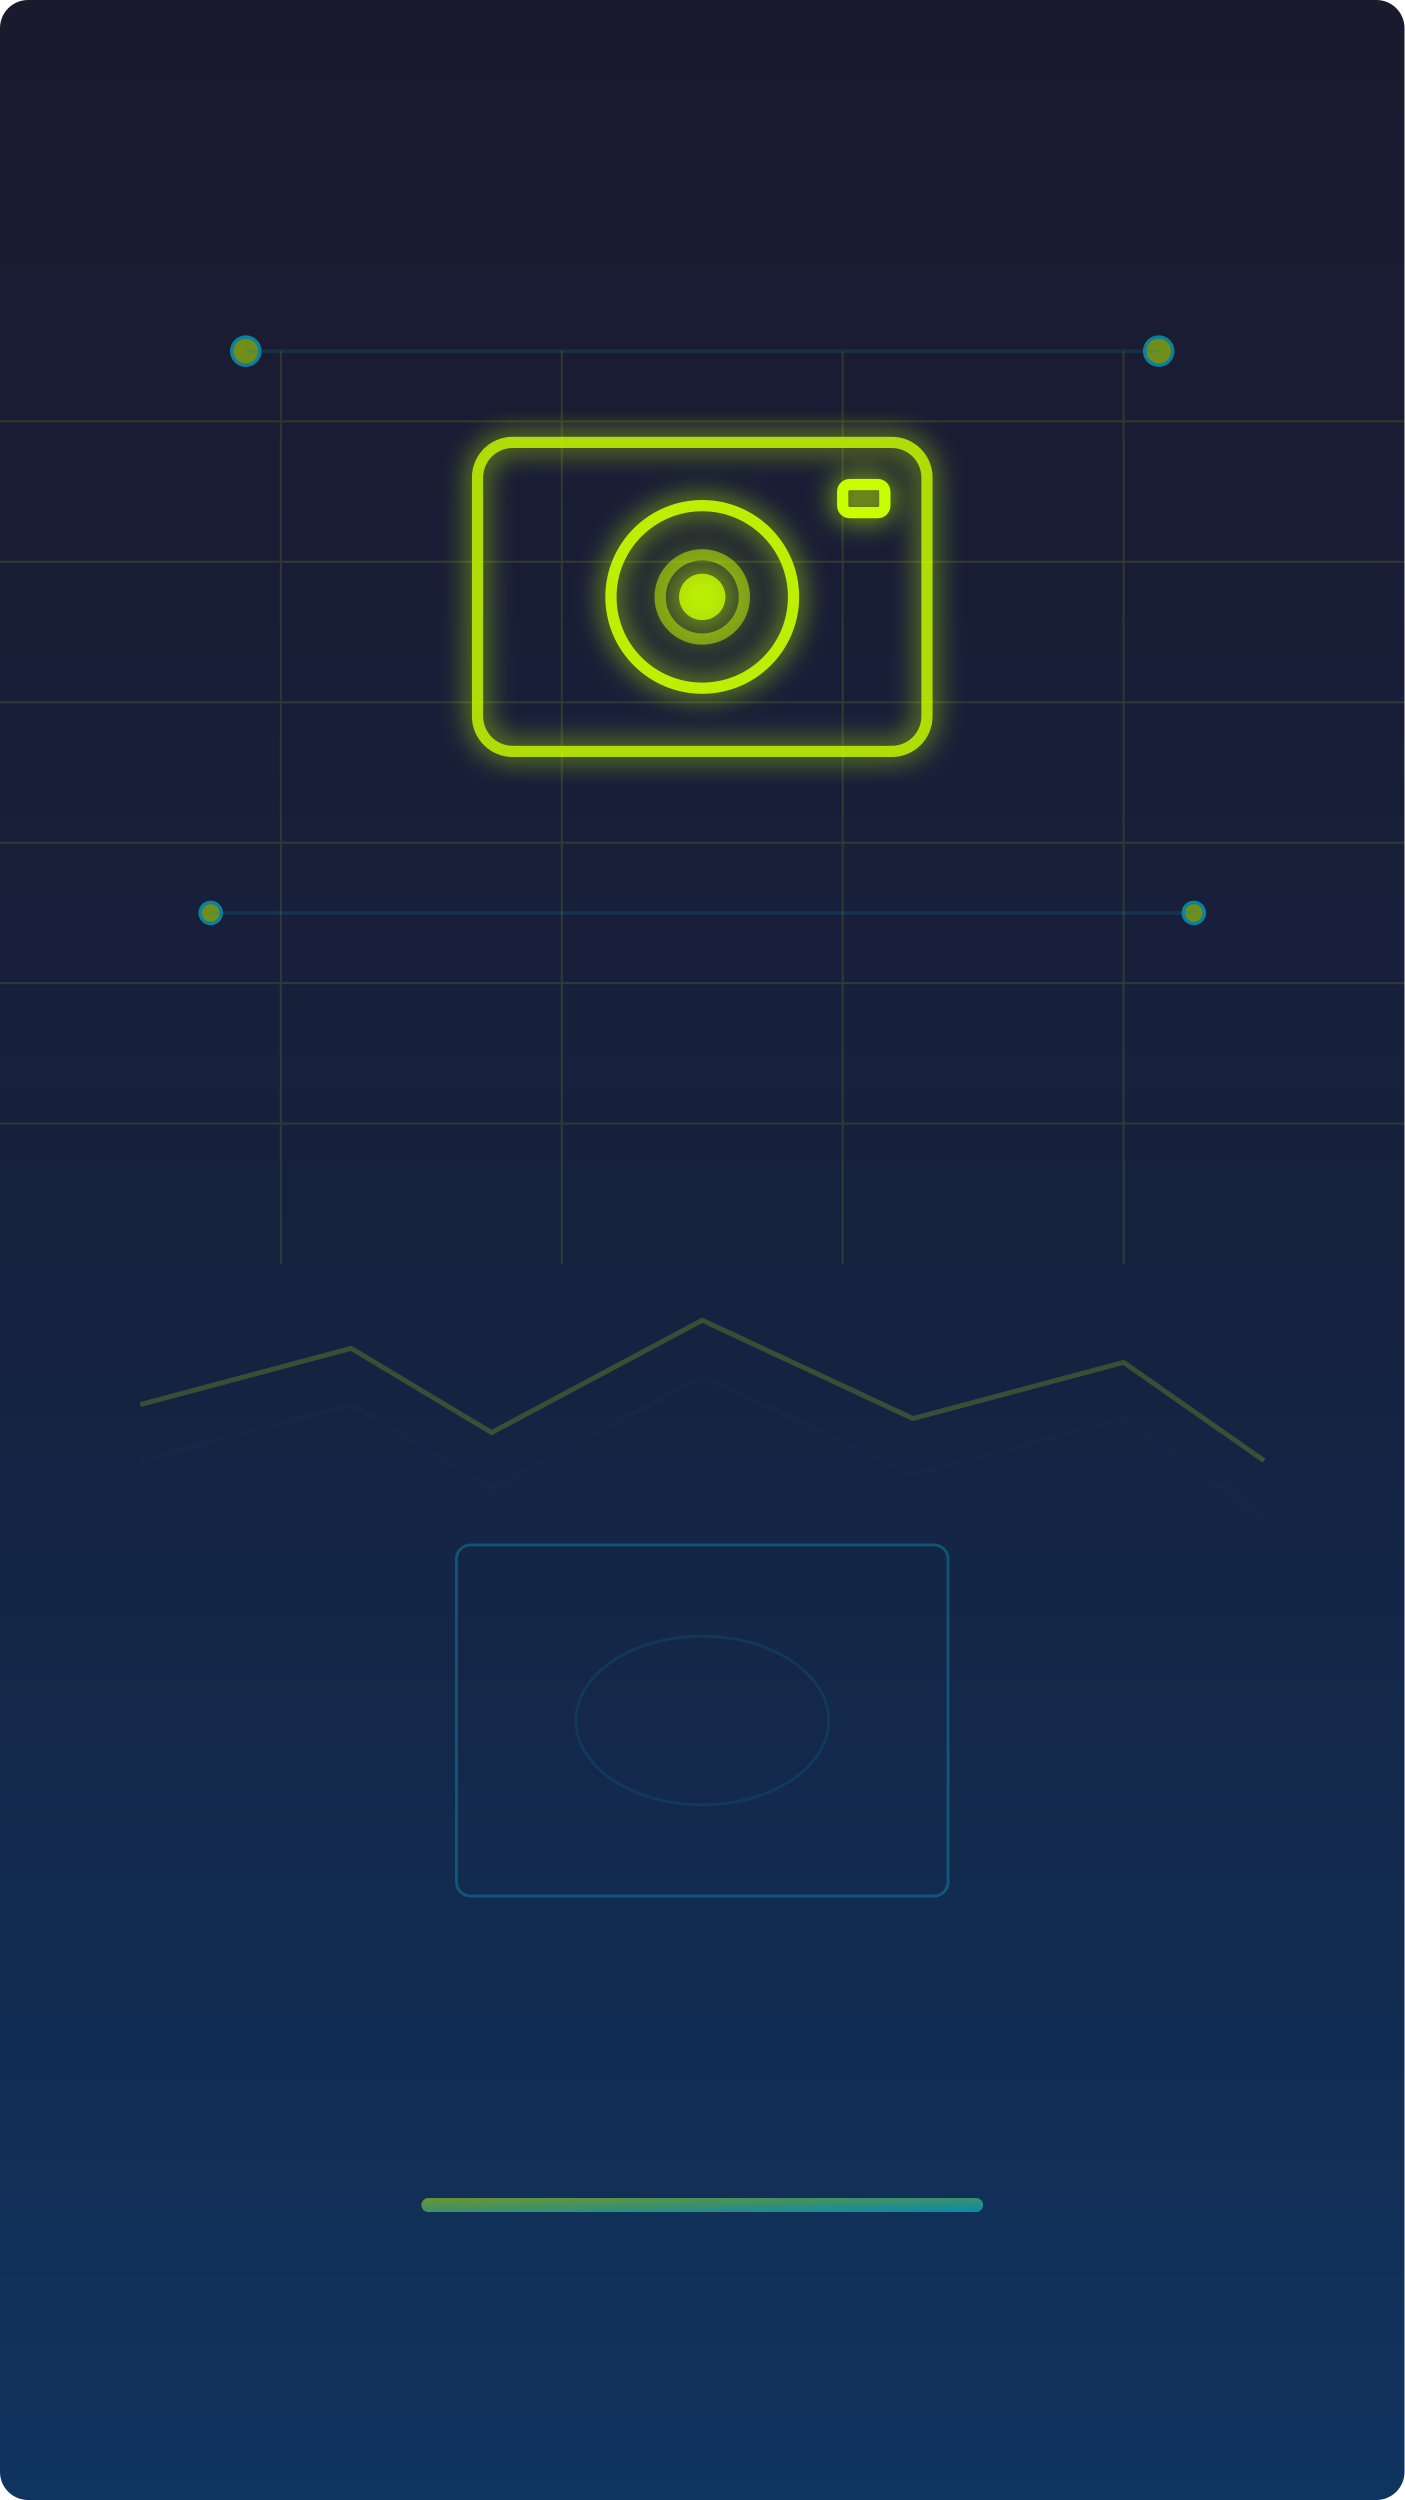
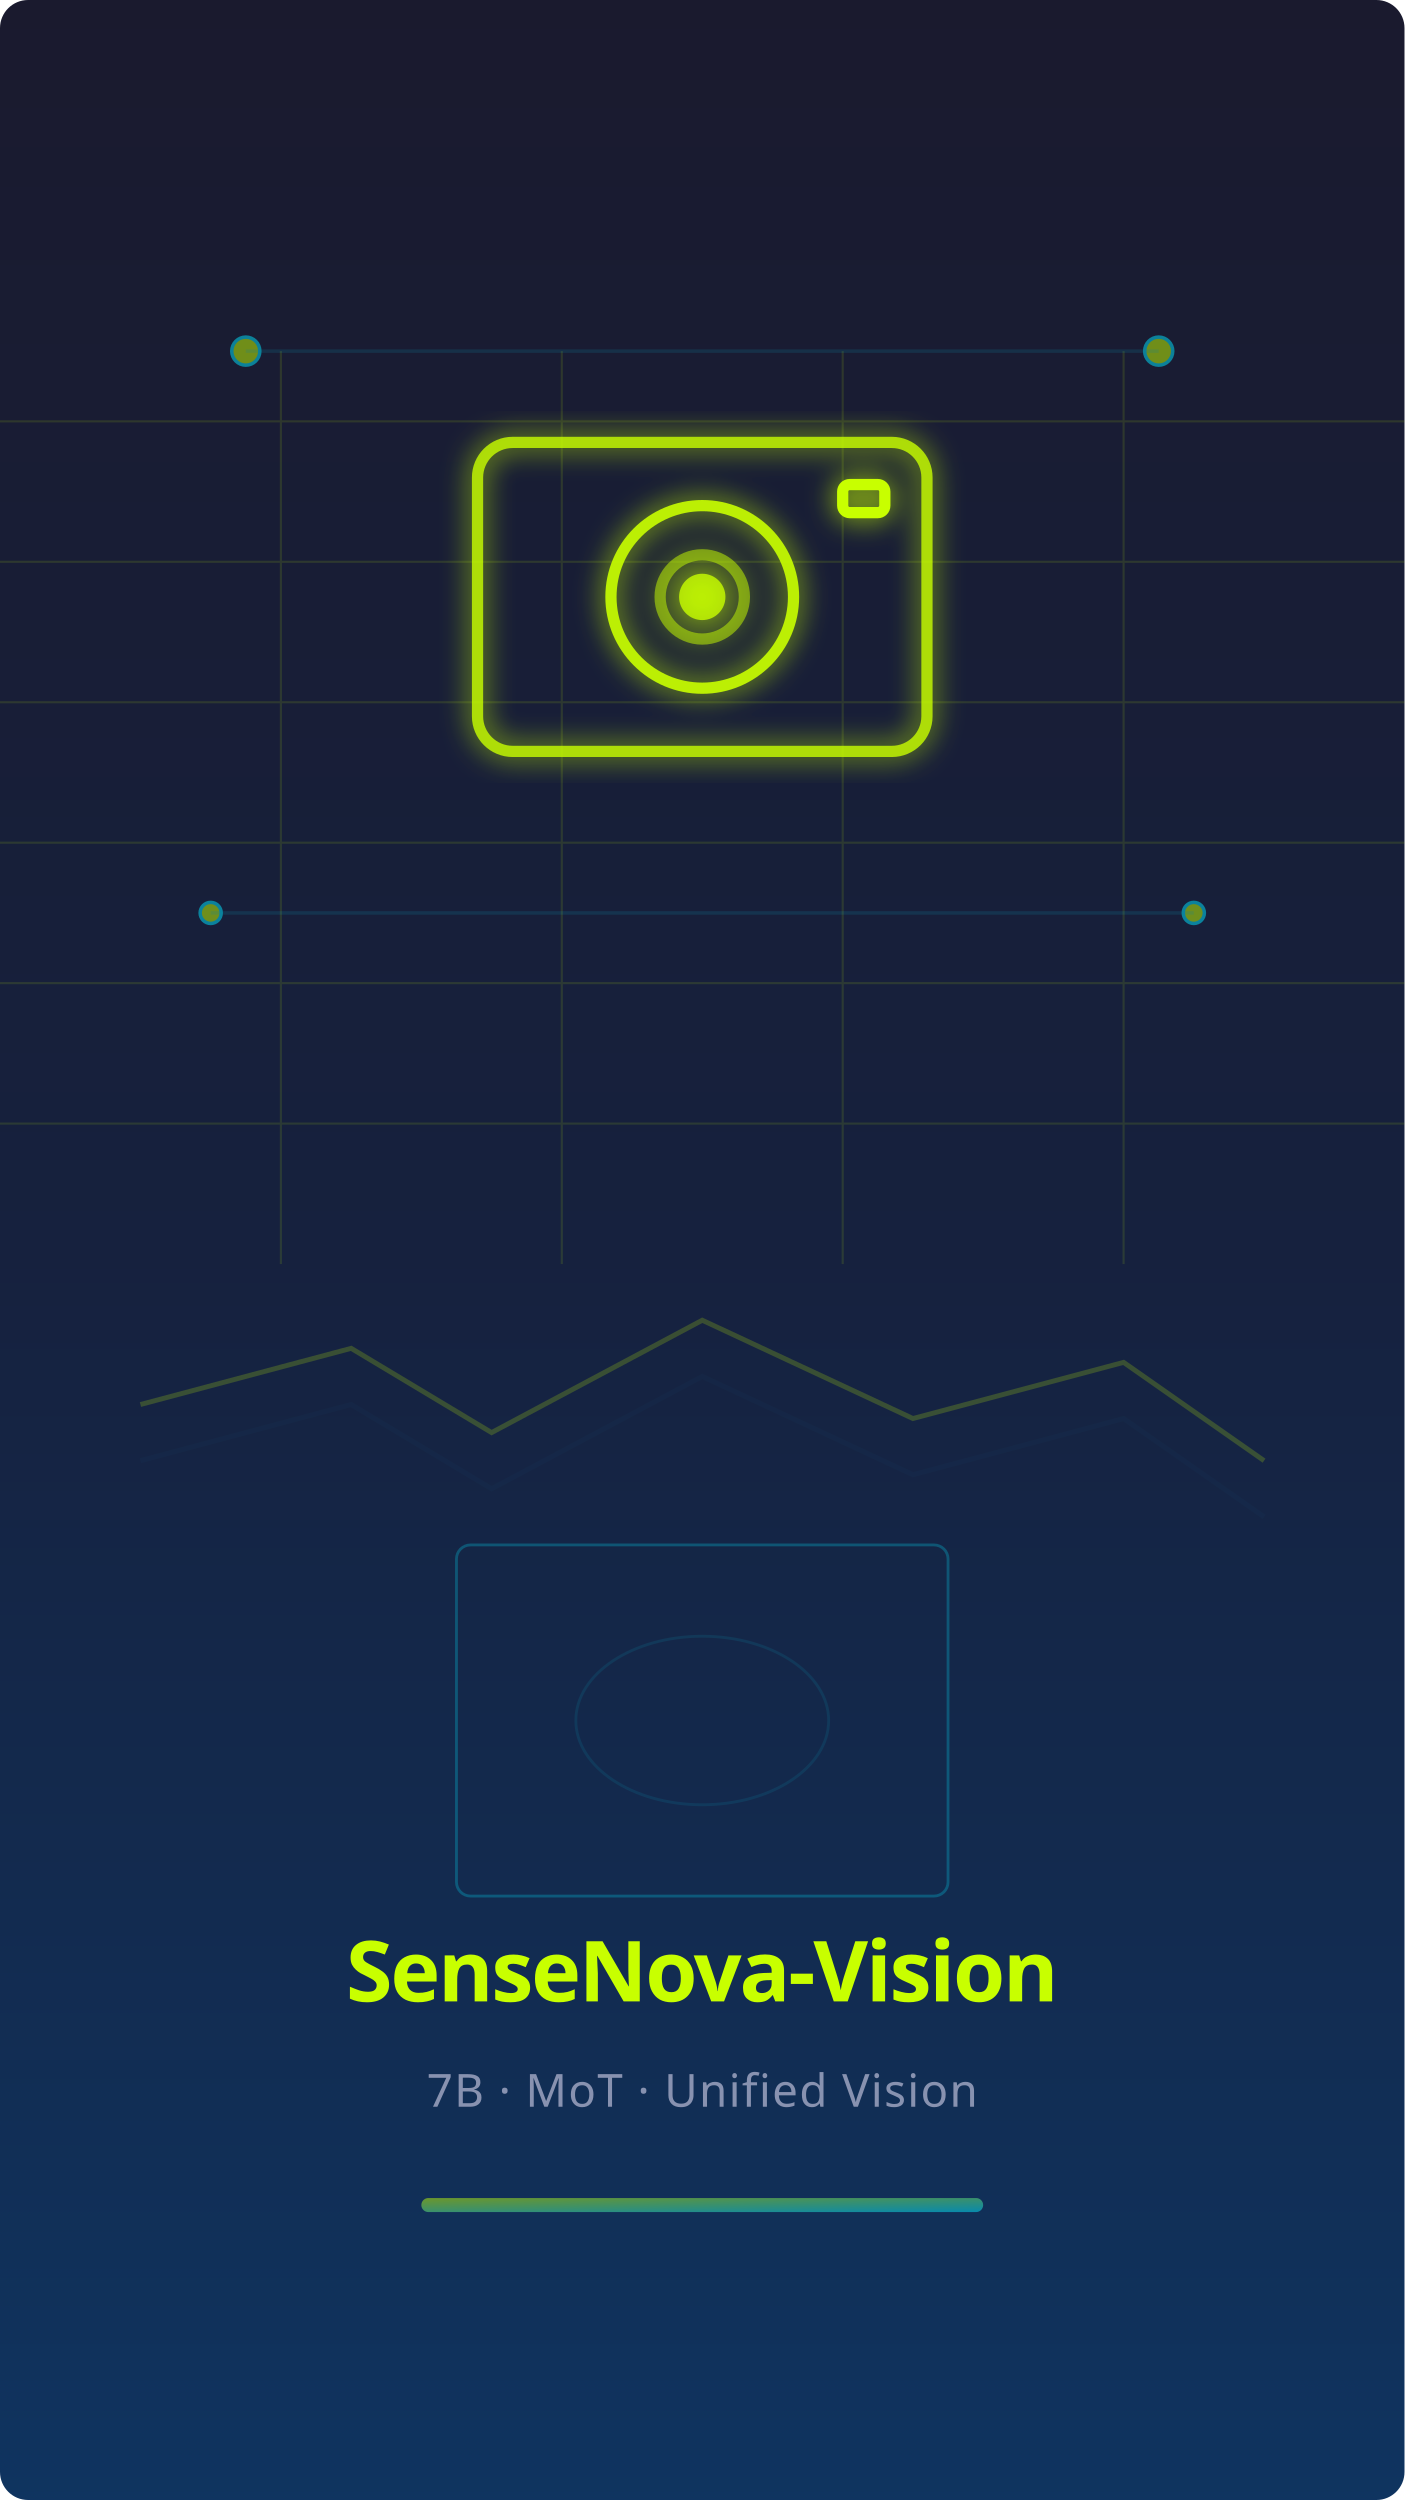
<svg xmlns="http://www.w3.org/2000/svg" viewBox="0 0 200 356" width="200" height="356">
  <defs>
    <linearGradient id="bg" x1="0" y1="0" x2="0" y2="1">
      <stop offset="0%" stop-color="#1a1a2e" />
      <stop offset="50%" stop-color="#16213e" />
      <stop offset="100%" stop-color="#0f3460" />
    </linearGradient>
    <linearGradient id="glow" x1="0" y1="0" x2="1" y2="1">
      <stop offset="0%" stop-color="#c8ff00" />
      <stop offset="100%" stop-color="#00e5ff" />
    </linearGradient>
    <filter id="neon">
      <feGaussianBlur stdDeviation="2" result="blur" />
      <feMerge>
        <feMergeNode in="blur" />
        <feMergeNode in="SourceGraphic" />
      </feMerge>
    </filter>
  </defs>
  <rect width="200" height="356" fill="url(#bg)" rx="4" />
  <g opacity=".12" stroke="#c8ff00" stroke-width=".3">
    <line x1="0" y1="60" x2="200" y2="60" />
    <line x1="0" y1="80" x2="200" y2="80" />
    <line x1="0" y1="100" x2="200" y2="100" />
    <line x1="0" y1="120" x2="200" y2="120" />
    <line x1="0" y1="140" x2="200" y2="140" />
    <line x1="0" y1="160" x2="200" y2="160" />
    <line x1="40" y1="50" x2="40" y2="180" />
    <line x1="80" y1="50" x2="80" y2="180" />
    <line x1="120" y1="50" x2="120" y2="180" />
    <line x1="160" y1="50" x2="160" y2="180" />
  </g>
  <g transform="translate(100,85)" stroke="#c8ff00" fill="none" stroke-width="1.6" filter="url(#neon)">
    <rect x="-32" y="-22" width="64" height="44" rx="5" opacity=".8" />
    <circle cx="0" cy="0" r="13" opacity=".9" />
    <circle cx="0" cy="0" r="6" opacity=".5" />
    <circle cx="0" cy="0" r="2.5" fill="#c8ff00" opacity=".8" />
    <rect x="20" y="-16" width="6" height="4" rx="1" />
  </g>
  <g opacity=".5" stroke="#00e5ff" stroke-width=".5" fill="#c8ff00">
    <circle cx="35" cy="50" r="2" />
    <circle cx="165" cy="50" r="2" />
    <circle cx="30" cy="130" r="1.5" />
    <circle cx="170" cy="130" r="1.5" />
    <line x1="35" y1="50" x2="165" y2="50" opacity=".2" />
    <line x1="30" y1="130" x2="170" y2="130" opacity=".2" />
  </g>
  <g transform="translate(20,200)" opacity=".2" fill="none" stroke="#c8ff00" stroke-width=".7">
    <polyline points="0,0 30,-8 50,4 80,-12 110,2 140,-6 160,8" />
    <polyline points="0,8 30,0 50,12 80,-4 110,10 140,2 160,16" opacity=".1" stroke="#00e5ff" />
  </g>
  <g transform="translate(100,245)" opacity=".25" stroke="#00e5ff" stroke-width=".4" fill="none">
    <rect x="-35" y="-25" width="70" height="50" rx="2" />
    <ellipse cx="0" cy="0" rx="18" ry="12" opacity=".35" />
  </g>
+   <text x="100" y="285" text-anchor="middle" font-family="system-ui,sans-serif" font-size="12" font-weight="800" fill="#c8ff00" letter-spacing="-.3">SenseNova-Vision</text>
+   <text x="100" y="300" text-anchor="middle" font-family="system-ui,sans-serif" font-size="6.5" fill="#8892b0" letter-spacing=".2">7B · MoT · Unified Vision</text>
  <rect x="60" y="313" width="80" height="2" rx="1" fill="url(#glow)" opacity=".5" />
</svg>
